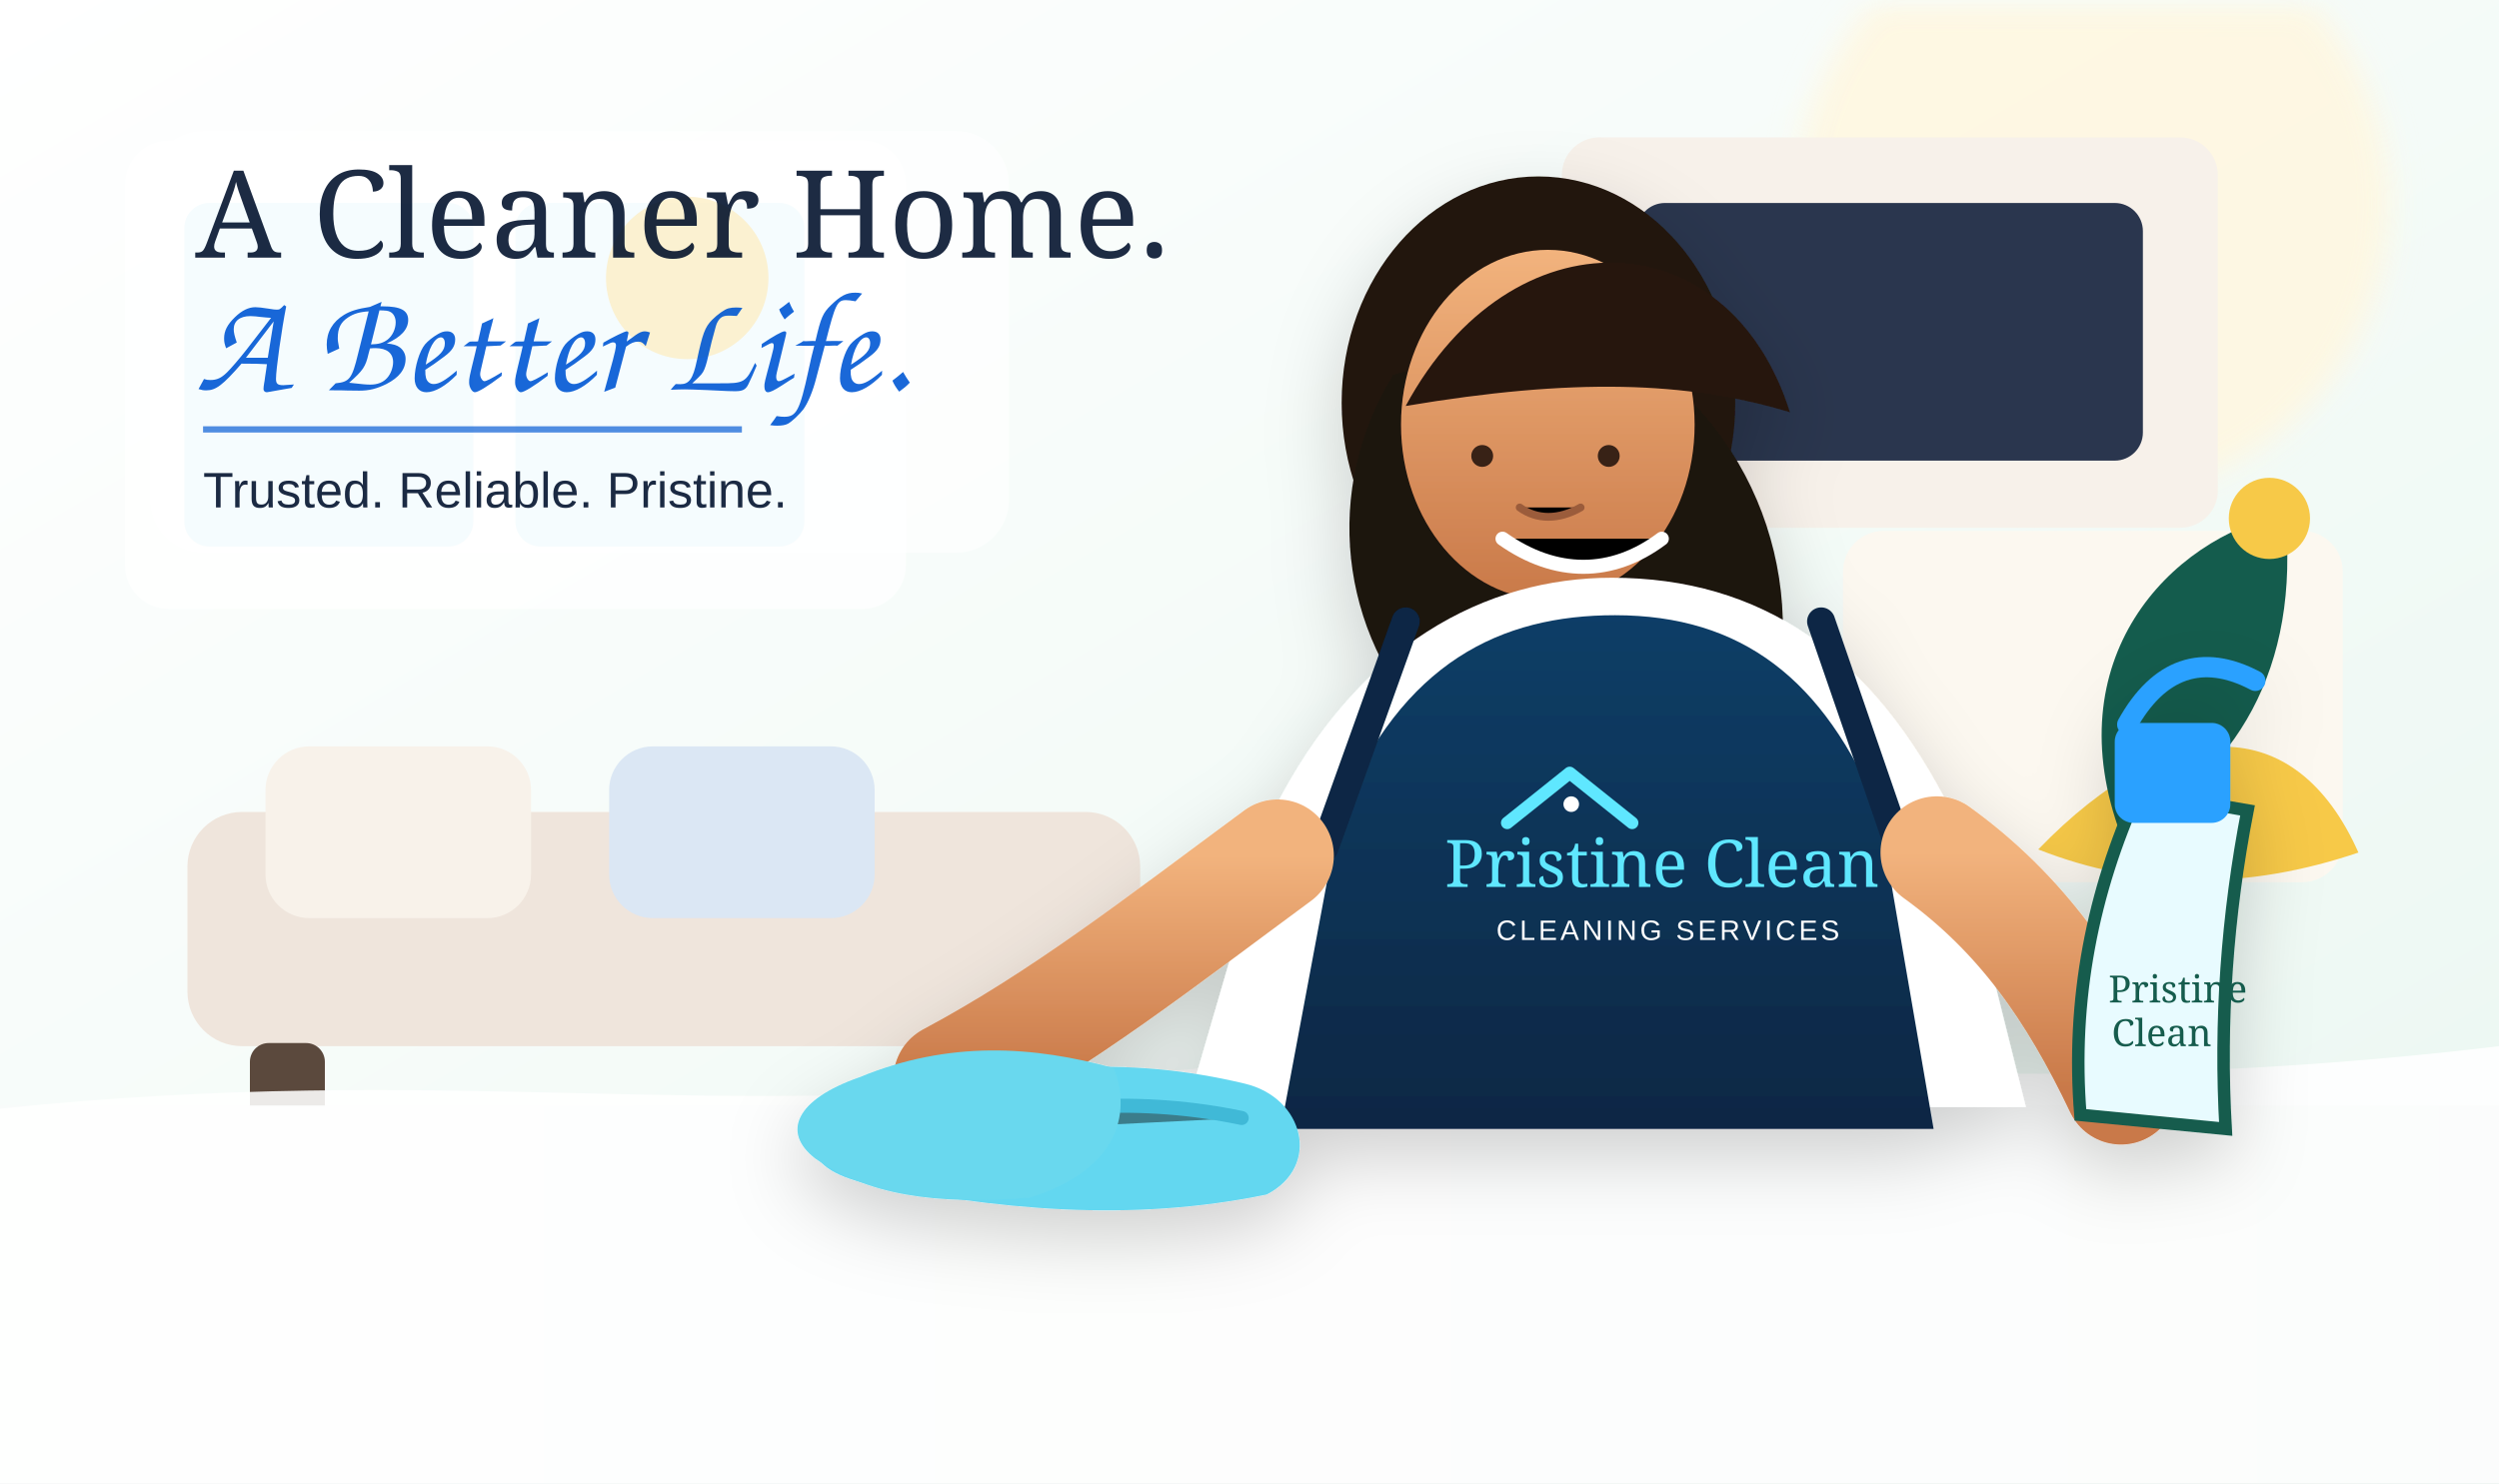
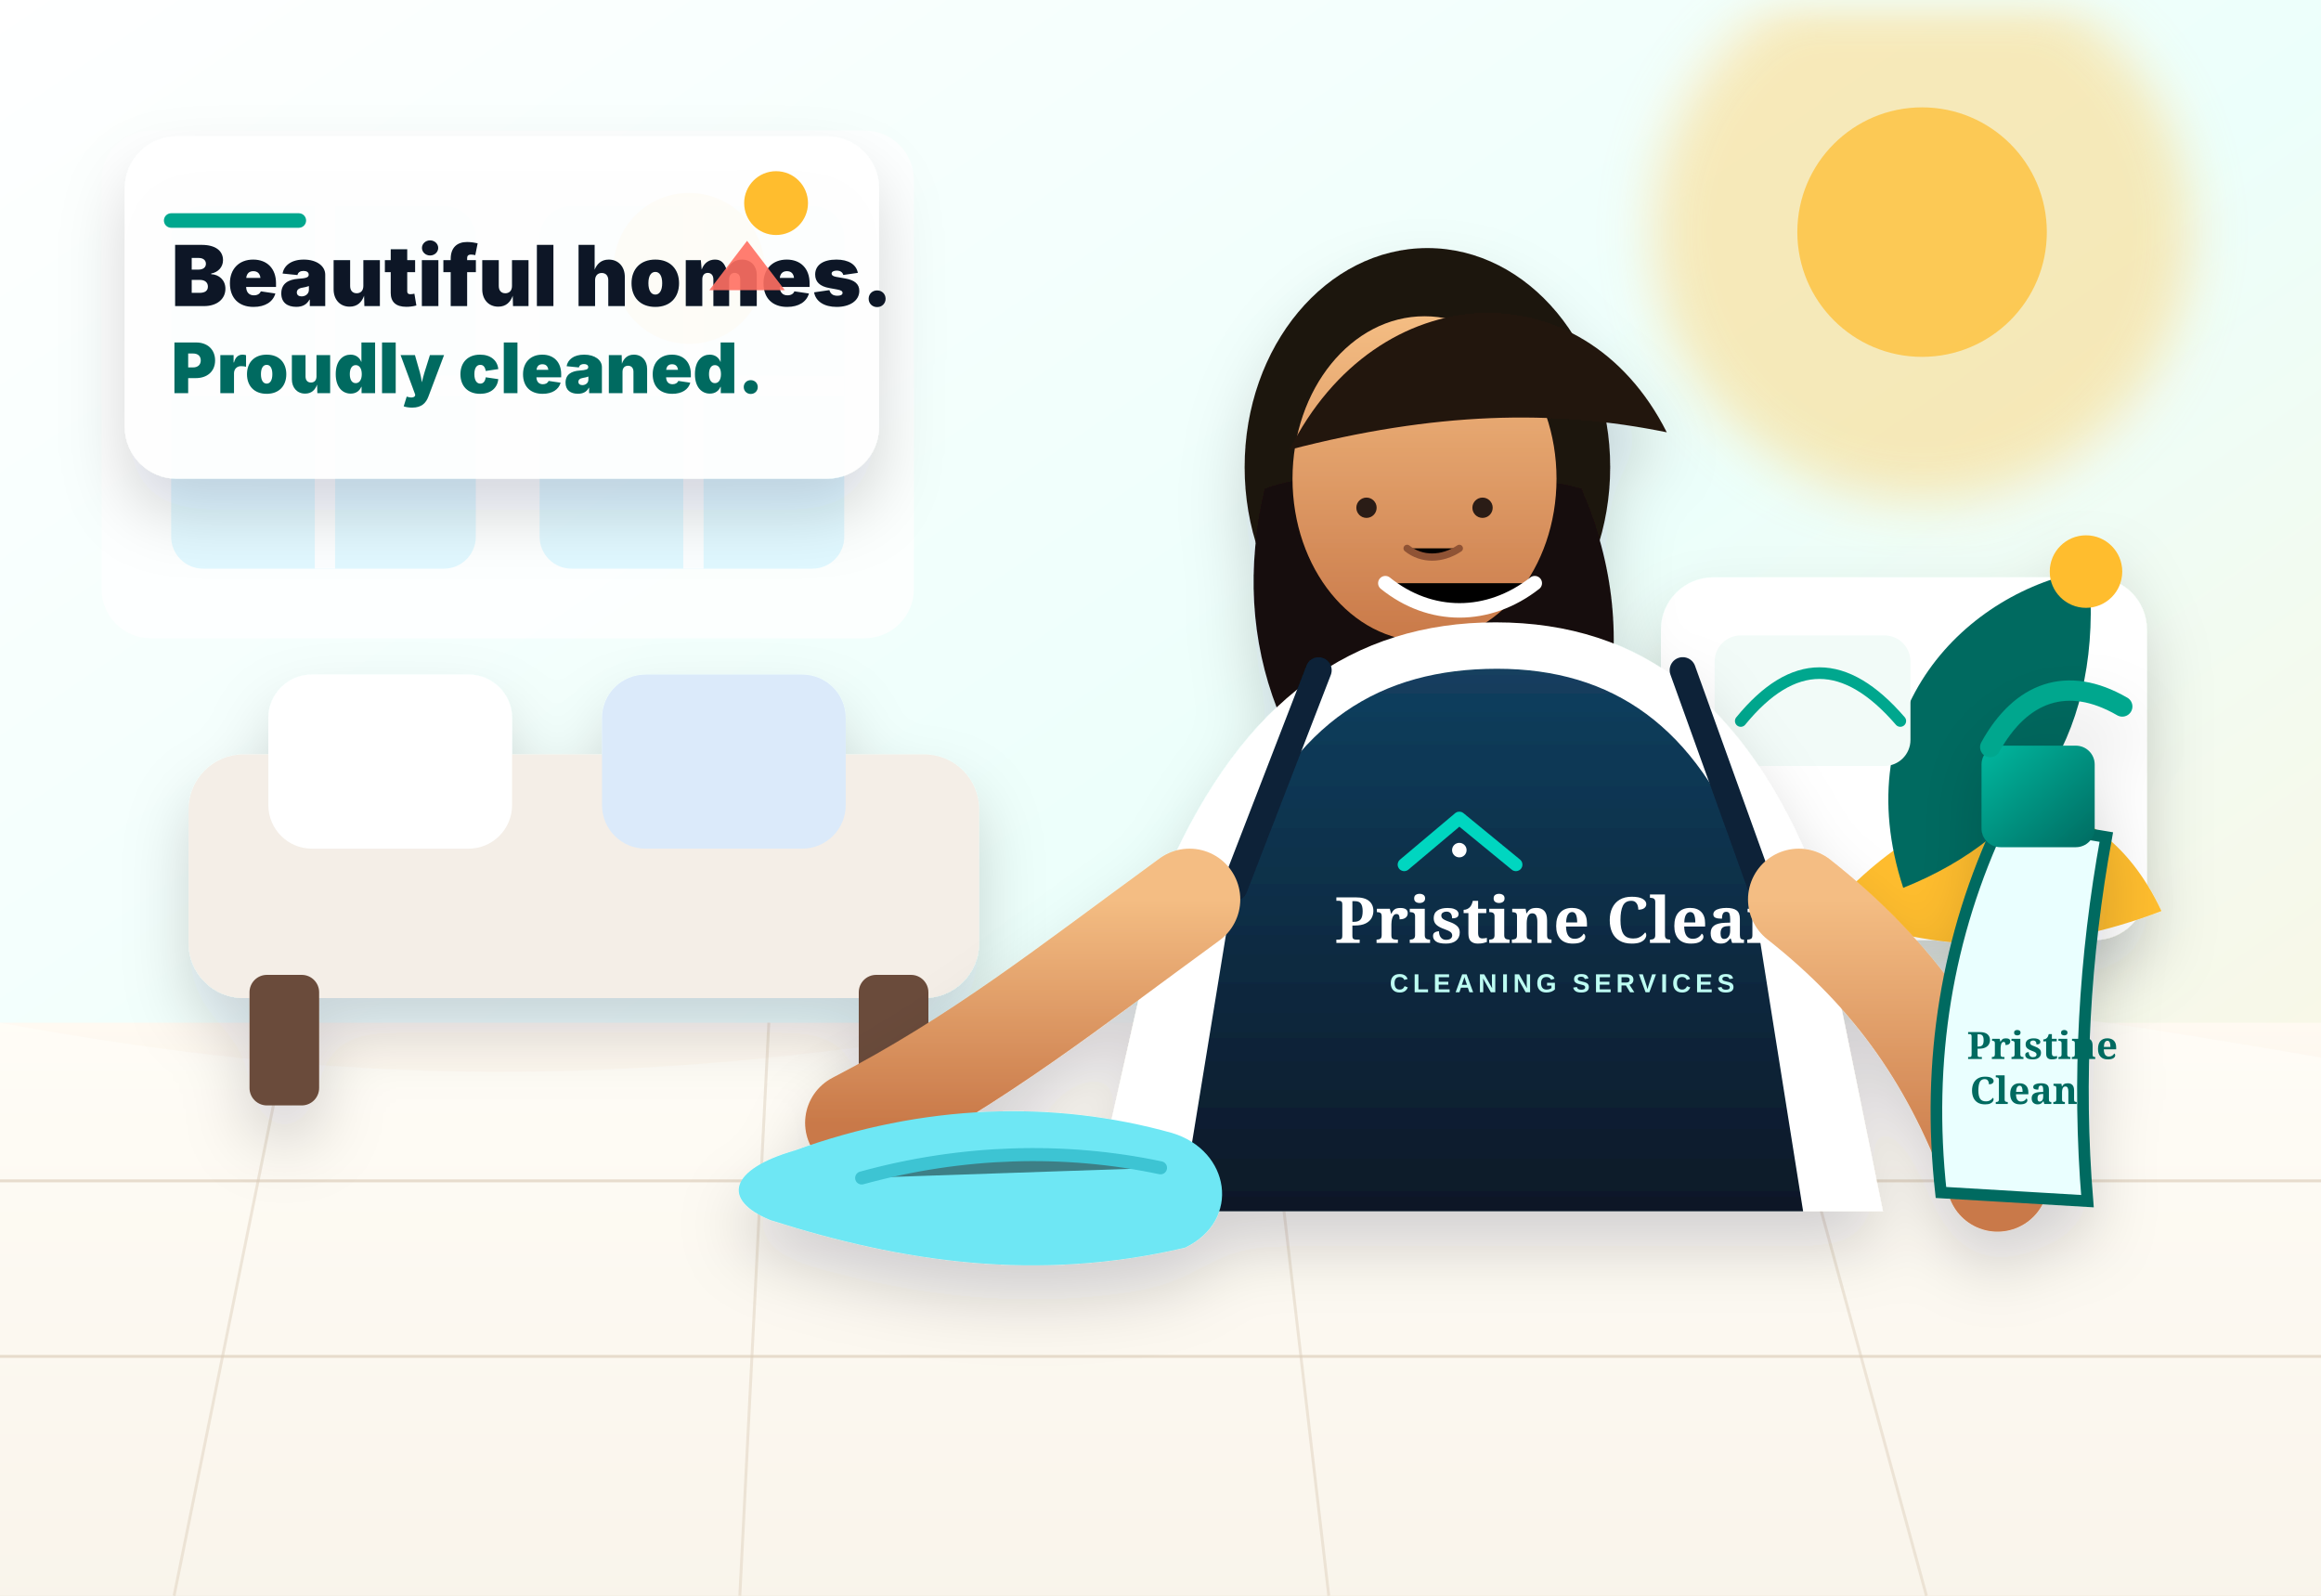
- <svg xmlns="http://www.w3.org/2000/svg" viewBox="0 0 1600 950" role="img" aria-label="Filipina Pristine Clean professional cleaning a bright luxury home">
+ <svg xmlns="http://www.w3.org/2000/svg" viewBox="0 0 1600 1100" role="img" aria-label="Proud Filipina Pristine Clean professional in a bright sunny home">
  <defs>
-     <linearGradient id="wall" x1="0" y1="0" x2="1" y2="1">
+     <linearGradient id="sky" x1="0" y1="0" x2="1" y2="1">
      <stop stop-color="#ffffff" />
-       <stop offset="1" stop-color="#eaf7f1" />
+       <stop offset=".52" stop-color="#ecfffb" />
+       <stop offset="1" stop-color="#fff3dc" />
    </linearGradient>
-     <linearGradient id="counter" x1="0" y1="0" x2="1" y2="0">
-       <stop stop-color="#f8fbfa" />
-       <stop offset="1" stop-color="#dfe9e6" />
+     <linearGradient id="navy" x1="0" y1="0" x2="0" y2="1">
+       <stop stop-color="#123f5f" />
+       <stop offset="1" stop-color="#071827" />
+     </linearGradient>
+     <linearGradient id="teal" x1="0" y1="0" x2="1" y2="1">
+       <stop stop-color="#00b89f" />
+       <stop offset="1" stop-color="#006b61" />
    </linearGradient>
    <linearGradient id="skin" x1="0" y1="0" x2="0" y2="1">
-       <stop stop-color="#f2b37d" />
+       <stop stop-color="#f4bd83" />
      <stop offset="1" stop-color="#c97949" />
    </linearGradient>
-     <linearGradient id="apron" x1="0" y1="0" x2="0" y2="1">
-       <stop stop-color="#0f3e67" />
-       <stop offset="1" stop-color="#092744" />
+     <linearGradient id="floor" x1="0" y1="0" x2="0" y2="1">
+       <stop stop-color="#fffaf2" />
+       <stop offset="1" stop-color="#eadcc9" />
    </linearGradient>
-     <filter id="shadow">
-       <feDropShadow dx="0" dy="18" stdDeviation="24" flood-opacity=".18" />
+     <filter id="shadow" x="-20%" y="-20%" width="140%" height="150%">
+       <feDropShadow dx="0" dy="24" stdDeviation="22" flood-color="#081827" flood-opacity=".17" />
    </filter>
-     <filter id="soft">
-       <feGaussianBlur stdDeviation="10" />
+     <filter id="soft" x="-50%" y="-50%" width="200%" height="200%">
+       <feGaussianBlur stdDeviation="18" />
    </filter>
  </defs>
-   <rect width="1600" height="950" fill="url(#wall)" />
-   <circle cx="1340" cy="130" r="190" fill="#fff7df" opacity=".85" filter="url(#soft)" />
-   <rect x="80" y="90" width="500" height="300" rx="28" fill="#ffffff" opacity=".76" />
-   <rect x="118" y="130" width="185" height="220" rx="16" fill="#dff4fb" />
-   <rect x="330" y="130" width="185" height="220" rx="16" fill="#dff4fb" />
-   <circle cx="440" cy="178" r="52" fill="#f7c948" opacity=".8" />
-   <rect x="120" y="520" width="610" height="150" rx="35" fill="#efe5dc" />
-   <rect x="170" y="478" width="170" height="110" rx="28" fill="#f8f2ea" />
-   <rect x="390" y="478" width="170" height="110" rx="28" fill="#dbe7f4" />
-   <rect x="160" y="668" width="48" height="88" rx="12" fill="#5b493d" />
-   <rect x="635" y="668" width="48" height="88" rx="12" fill="#5b493d" />
-   <rect x="1000" y="88" width="420" height="250" rx="24" fill="#f7f1ea" />
-   <rect x="1048" y="130" width="324" height="165" rx="18" fill="#14213d" opacity=".9" />
-   <rect x="1180" y="340" width="320" height="225" rx="26" fill="#fcf8f0" />
-   <path d="M1305 544c85-88 165-88 205 2-71 24-139 24-205-2z" fill="#f7c948" />
-   <path d="M1358 535c-42-112 30-190 105-206 10 99-31 167-105 206z" fill="#145c4d" />
-   <circle cx="1453" cy="332" r="26" fill="#f7c948" />
-   <rect x="0" y="708" width="1600" height="242" fill="url(#counter)" />
-   <path d="M0 710 C290 680 450 720 710 690 C995 656 1225 715 1600 670 L1600 950 L0 950 Z" fill="#ffffff" opacity=".88" />
+   <rect width="1600" height="1100" fill="url(#sky)" />
+   <circle cx="1325" cy="160" r="185" fill="#ffcf69" opacity=".45" filter="url(#soft)" />
+   <circle cx="1325" cy="160" r="86" fill="#ffbd2e" opacity=".72" />
+   <g opacity=".95">
+     <rect x="70" y="90" width="560" height="350" rx="34" fill="#ffffff" opacity=".82" />
+     <rect x="118" y="142" width="210" height="250" rx="22" fill="#dff8ff" />
+     <rect x="372" y="142" width="210" height="250" rx="22" fill="#dff8ff" />
+     <path d="M224 142v250M118 266h210M478 142v250M372 266h210" stroke="#ffffff" stroke-width="14" opacity=".9" />
+     <circle cx="475" cy="185" r="52" fill="#ffbd2e" opacity=".55" />
+   </g>
+   <rect x="0" y="705" width="1600" height="395" fill="url(#floor)" />
+   <path d="M0 705c260 48 455 42 705 0 325-56 560-34 895 24v371H0z" fill="#fffdf8" opacity=".72" />
+   <path d="M0 814h1600M0 935h1600" stroke="#dccdb8" stroke-width="2" opacity=".65" />
+   <path d="M200 705l-80 395M530 705l-20 395M870 705l46 395M1220 705l108 395" stroke="#dccdb8" stroke-width="2" opacity=".45" />
  <g filter="url(#shadow)">
-     <ellipse cx="985" cy="258" rx="126" ry="145" fill="#23150f" />
-     <path d="M892 240c-45 73-35 165 24 227 66-48 103-126 93-211-23-23-61-32-117-16z" fill="#1c120e" />
-     <path d="M1086 260c67 73 73 180 20 260-73-56-111-142-101-239 19-22 45-29 81-21z" fill="#1c120e" />
-     <ellipse cx="991" cy="272" rx="94" ry="112" fill="url(#skin)" />
-     <path d="M900 260c68-126 207-120 246 4-66-20-139-22-246-4z" fill="#26150f" />
-     <circle cx="949" cy="292" r="7" fill="#372016" />
-     <circle cx="1030" cy="292" r="7" fill="#372016" />
-     <path d="M962 345c34 24 70 24 102 0" stroke="#fff" stroke-width="9" stroke-linecap="round" />
-     <path d="M973 325c11 8 25 8 39 0" stroke="#9b5b3a" stroke-width="5" stroke-linecap="round" />
-     <path d="M815 520c54-108 137-150 217-150 95 0 167 48 218 151l47 188H760z" fill="#ffffff" />
-     <path d="M858 520c40-96 103-126 176-126 81 0 134 41 169 126l35 203H820z" fill="url(#apron)" />
-     <path d="M900 398l-52 145M1166 398l50 145" stroke="#092744" stroke-width="18" stroke-linecap="round" />
-     <text x="925" y="568" font-family="Georgia, serif" font-size="42" fill="#5ee7ff">Pristine Clean</text>
-     <text x="958" y="602" font-family="Arial" font-size="18" letter-spacing="2" fill="#fff">CLEANING SERVICES</text>
-     <path d="M965 527l40-32 40 32" fill="none" stroke="#5ee7ff" stroke-width="8" stroke-linecap="round" stroke-linejoin="round" />
-     <circle cx="1006" cy="515" r="5" fill="#fff" />
-     <path d="M818 548c-76 56-137 104-210 143" stroke="url(#skin)" stroke-width="72" stroke-linecap="round" />
-     <path d="M1240 546c54 39 88 88 118 151" stroke="url(#skin)" stroke-width="72" stroke-linecap="round" />
-     <path d="M557 710c88-30 165-34 240-16 38 9 49 53 14 71-87 18-173 10-260-8-42-11-38-36 6-47z" fill="#64d7f0" />
-     <path d="M595 726c72-20 138-23 200-10" stroke="#0e90b5" stroke-width="9" stroke-linecap="round" opacity=".42" />
-     <path d="M1332 714c-6-74 8-143 37-207l70 12c-13 67-18 135-14 204z" fill="#e8fbff" stroke="#145c4d" stroke-width="8" />
-     <rect x="1354" y="463" width="74" height="64" rx="12" fill="#2aa1ff" />
-     <path d="M1362 464c20-36 48-46 82-28" stroke="#2aa1ff" stroke-width="13" fill="none" stroke-linecap="round" />
-     <text x="1350" y="642" font-family="Georgia, serif" font-size="24" fill="#145c4d">Pristine</text>
-     <text x="1352" y="670" font-family="Georgia, serif" font-size="24" fill="#145c4d">Clean</text>
-     <path d="M550 690c58-24 112-20 163-6 14 36-5 68-54 83-61 5-104-2-137-25-22-17-12-38 28-52z" fill="#69d8ee" />
+     <rect x="130" y="520" width="545" height="168" rx="38" fill="#f4eee7" />
+     <rect x="185" y="465" width="168" height="120" rx="30" fill="#ffffff" />
+     <rect x="415" y="465" width="168" height="120" rx="30" fill="#dbeafa" />
+     <rect x="172" y="672" width="48" height="90" rx="12" fill="#6b4c3b" />
+     <rect x="592" y="672" width="48" height="90" rx="12" fill="#6b4c3b" />
  </g>
-   <g opacity=".95">
-     <rect x="96" y="84" width="550" height="270" rx="34" fill="rgba(255,255,255,.72)" />
-     <text x="125" y="165" font-family="Georgia, serif" font-size="78" fill="#12213a">A Cleaner Home.</text>
-     <text x="125" y="250" font-family="Brush Script MT, cursive" font-size="92" fill="#0f61d6">A Better Life.</text>
-     <path d="M130 275h345" stroke="#0f61d6" stroke-width="4" opacity=".75" />
-     <text x="130" y="325" font-family="Arial" font-size="32" fill="#12213a">Trusted. Reliable. Pristine.</text>
+   <g filter="url(#shadow)">
+     <rect x="1145" y="398" width="335" height="250" rx="36" fill="#ffffff" />
+     <path d="M1260 628c86-97 184-98 230 0-78 30-154 31-230 0z" fill="#ffbd2e" />
+     <path d="M1312 612c-40-122 44-205 128-219 10 110-38 183-128 219z" fill="#006b61" />
+     <circle cx="1438" cy="394" r="25" fill="#ffbd2e" />
+     <rect x="1182" y="438" width="135" height="90" rx="18" fill="#f2fbf8" />
+     <path d="M1200 497c36-44 72-44 110 0" stroke="#00a78e" stroke-width="8" fill="none" stroke-linecap="round" />
+   </g>
+   <g filter="url(#shadow)">
+     <ellipse cx="984" cy="322" rx="126" ry="151" fill="#1d120d" />
+     <path d="M872 337c-26 108 14 205 102 270 24-95 24-177-2-248-28-28-61-36-100-22z" fill="#160d09" />
+     <path d="M1090 337c46 104 20 218-66 292-39-93-44-184-16-271 22-24 50-31 82-21z" fill="#160d09" />
+     <ellipse cx="982" cy="330" rx="91" ry="112" fill="url(#skin)" />
+     <path d="M889 310c60-120 202-127 260-12-78-16-160-14-260 12z" fill="#24130d" />
+     <circle cx="942" cy="350" r="7" fill="#2b1b12" />
+     <circle cx="1022" cy="350" r="7" fill="#2b1b12" />
+     <path d="M955 402c31 25 71 25 103 0" stroke="#ffffff" stroke-width="10" stroke-linecap="round" />
+     <path d="M970 378c10 8 24 8 36 0" stroke="#8f5235" stroke-width="5" stroke-linecap="round" />
+     <path d="M805 600c52-118 128-171 226-171 101 0 172 56 219 171l48 235H752z" fill="#ffffff" />
+     <path d="M854 590c38-93 98-129 178-129s137 40 172 129l39 245H814z" fill="url(#navy)" />
+     <path d="M909 462l-58 150M1160 462l54 150" stroke="#082238" stroke-width="18" stroke-linecap="round" />
+     <path d="M968 596l38-32 39 32" fill="none" stroke="#00d6c0" stroke-width="9" stroke-linecap="round" stroke-linejoin="round" />
+     <circle cx="1006" cy="586" r="5" fill="#ffffff" />
+     <text x="920" y="650" font-family="Georgia, serif" font-size="44" fill="#ffffff" font-weight="700">Pristine Clean</text>
+     <text x="958" y="684" font-family="Arial, sans-serif" font-size="18" letter-spacing="3" fill="#bdfcf2" font-weight="700">CLEANING SERVICES</text>
+     <path d="M820 620c-85 62-145 110-230 154" stroke="url(#skin)" stroke-width="70" stroke-linecap="round" />
+     <path d="M1240 620c66 52 108 112 137 194" stroke="url(#skin)" stroke-width="70" stroke-linecap="round" />
+     <path d="M548 793c88-32 178-35 260-12 40 12 48 60 9 79-102 24-195 10-286-19-34-14-28-35 17-48z" fill="#6ee7f4" />
+     <path d="M594 812c69-19 140-21 206-7" stroke="#0098ab" stroke-width="9" stroke-linecap="round" opacity=".45" />
+     <path d="M1338 822c-10-91 4-177 42-257l72 12c-15 82-20 167-13 251z" fill="#eaffff" stroke="#006b61" stroke-width="8" />
+     <rect x="1366" y="514" width="78" height="70" rx="13" fill="url(#teal)" />
+     <path d="M1372 515c21-38 53-50 91-28" stroke="#00a78e" stroke-width="14" fill="none" stroke-linecap="round" />
+     <text x="1356" y="730" font-family="Georgia, serif" font-size="26" fill="#006b61" font-weight="700">Pristine</text>
+     <text x="1358" y="761" font-family="Georgia, serif" font-size="26" fill="#006b61" font-weight="700">Clean</text>
+   </g>
+   <g filter="url(#shadow)">
+     <rect x="86" y="94" width="520" height="236" rx="36" fill="#ffffff" opacity=".92" />
+     <path d="M118 152h88" stroke="#00a78e" stroke-width="10" stroke-linecap="round" />
+     <text x="118" y="211" font-family="Inter, Arial, sans-serif" font-size="58" fill="#081827" font-weight="900">Beautiful homes.</text>
+     <text x="118" y="271" font-family="Inter, Arial, sans-serif" font-size="48" fill="#006b61" font-weight="900">Proudly cleaned.</text>
+     <circle cx="535" cy="140" r="22" fill="#ffbd2e" />
+     <path d="M515 166l-26 34h52z" fill="#ff6f61" opacity=".9" />
  </g>
</svg>
